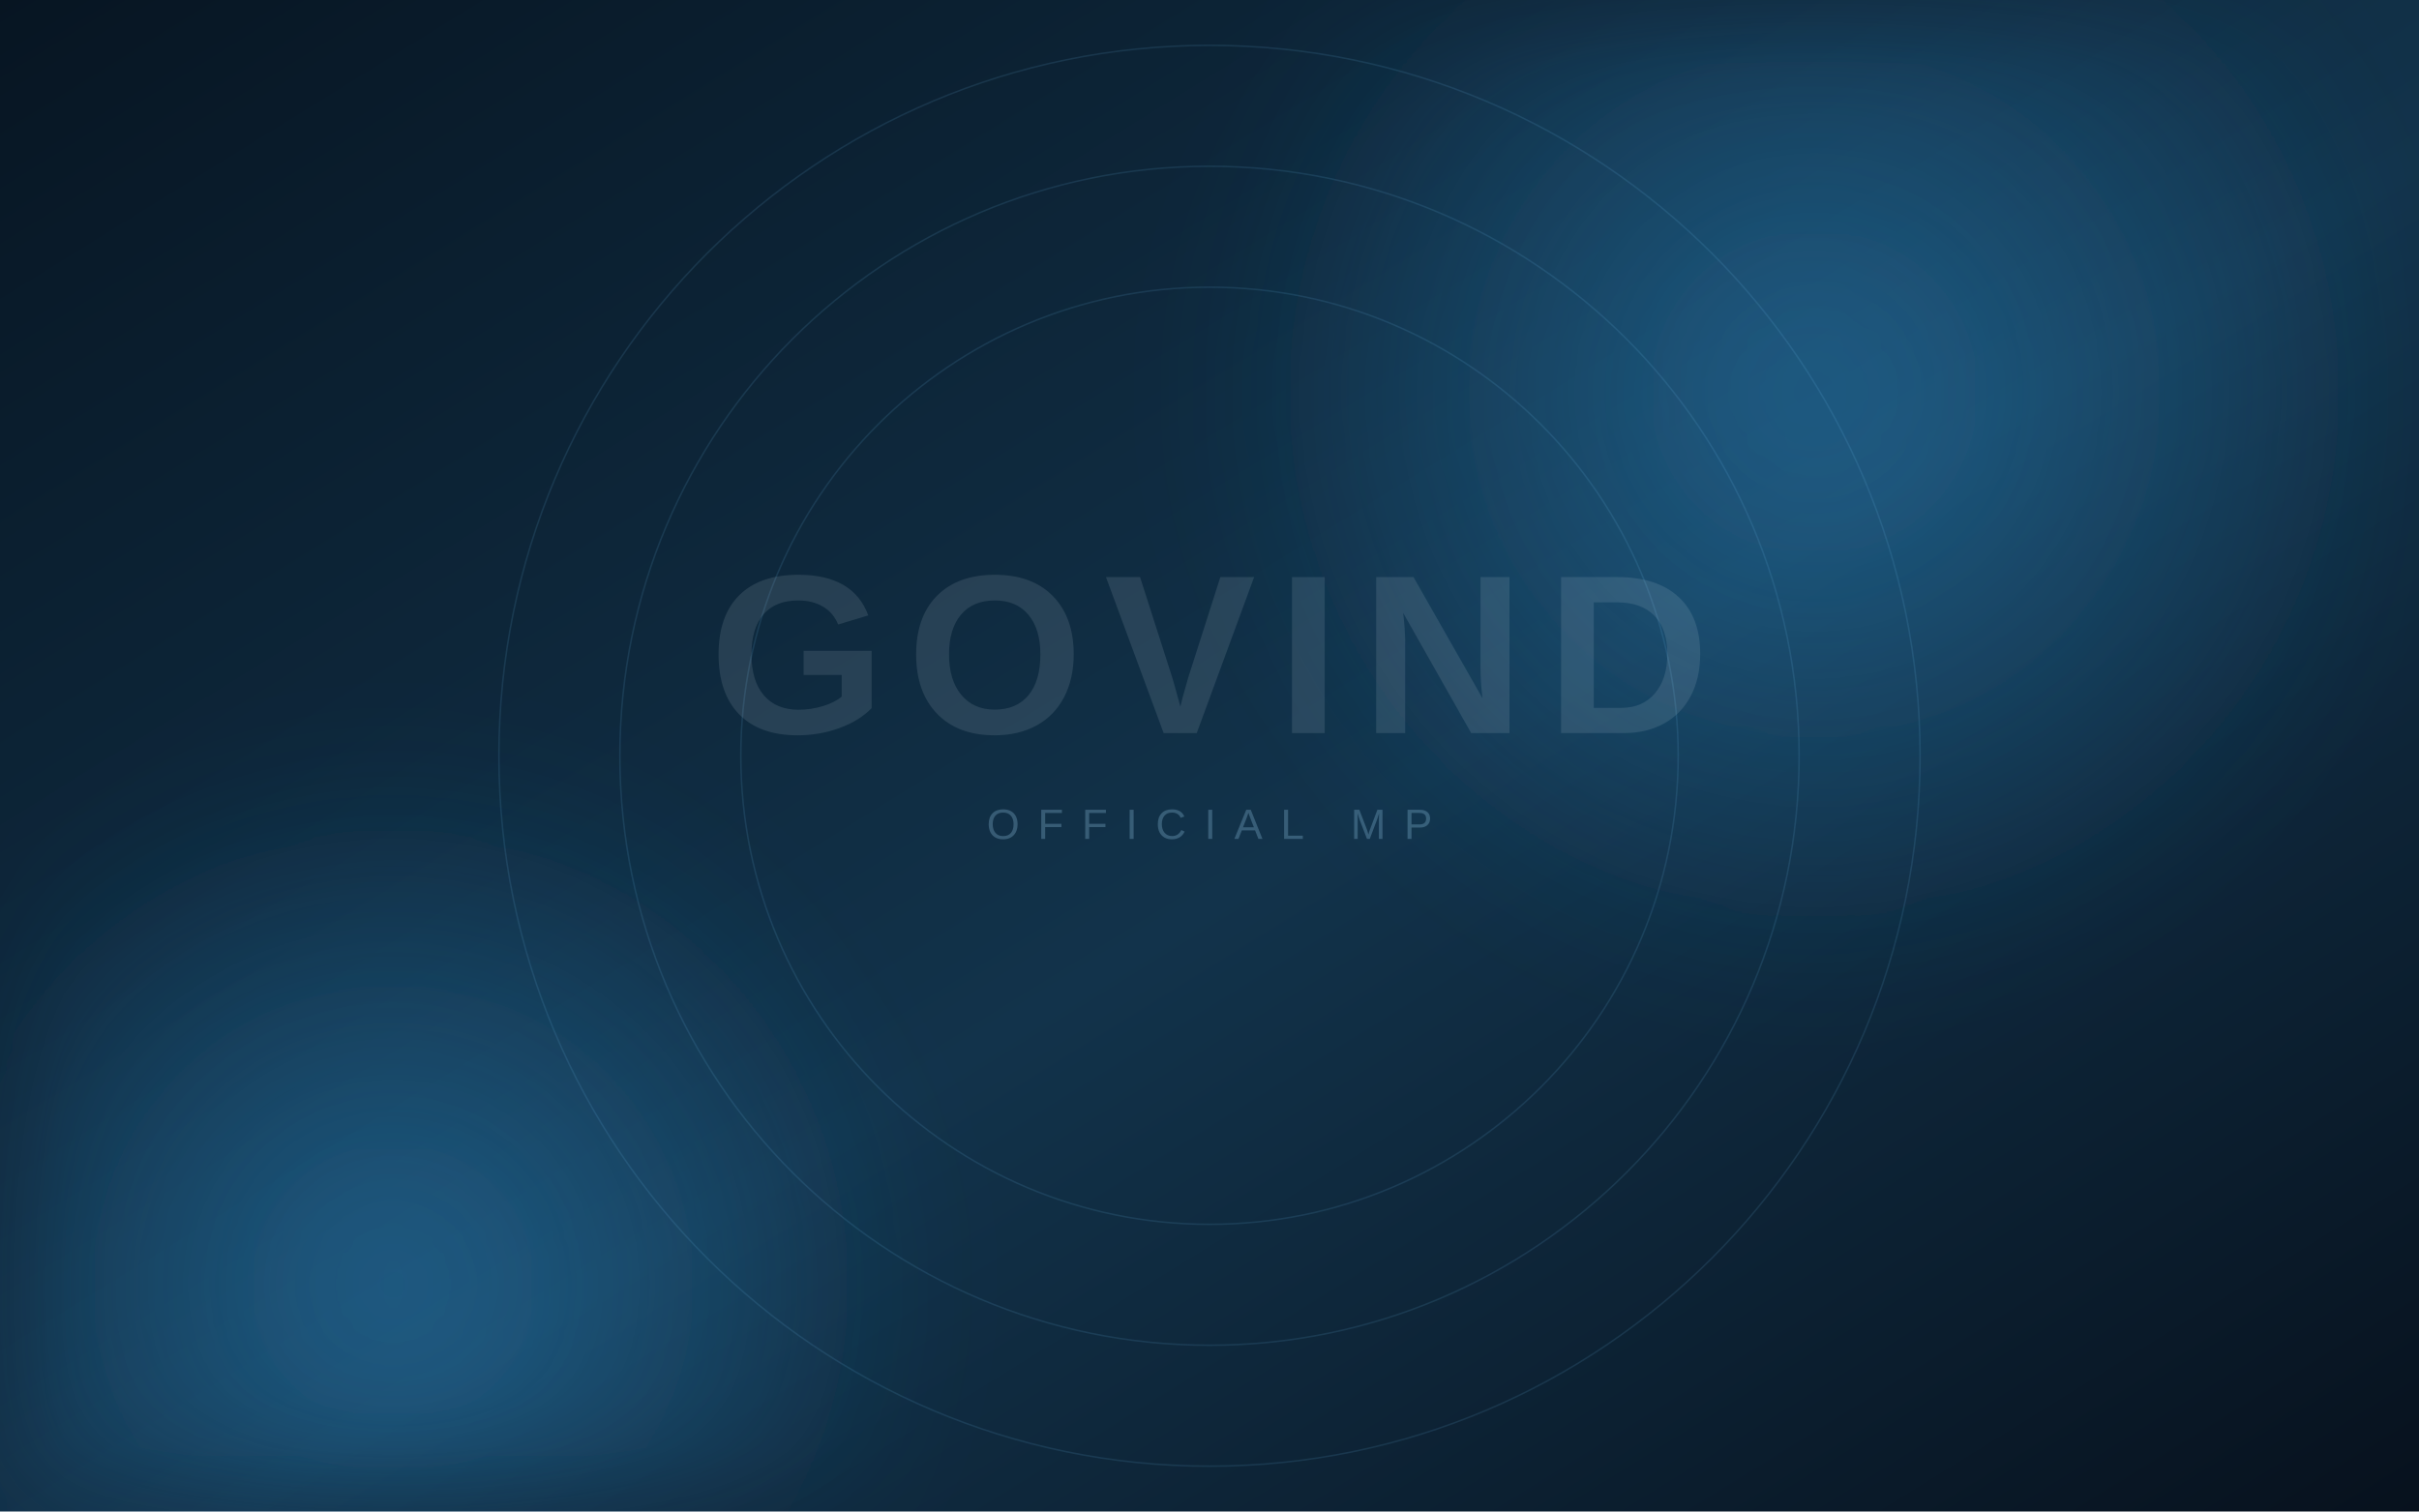
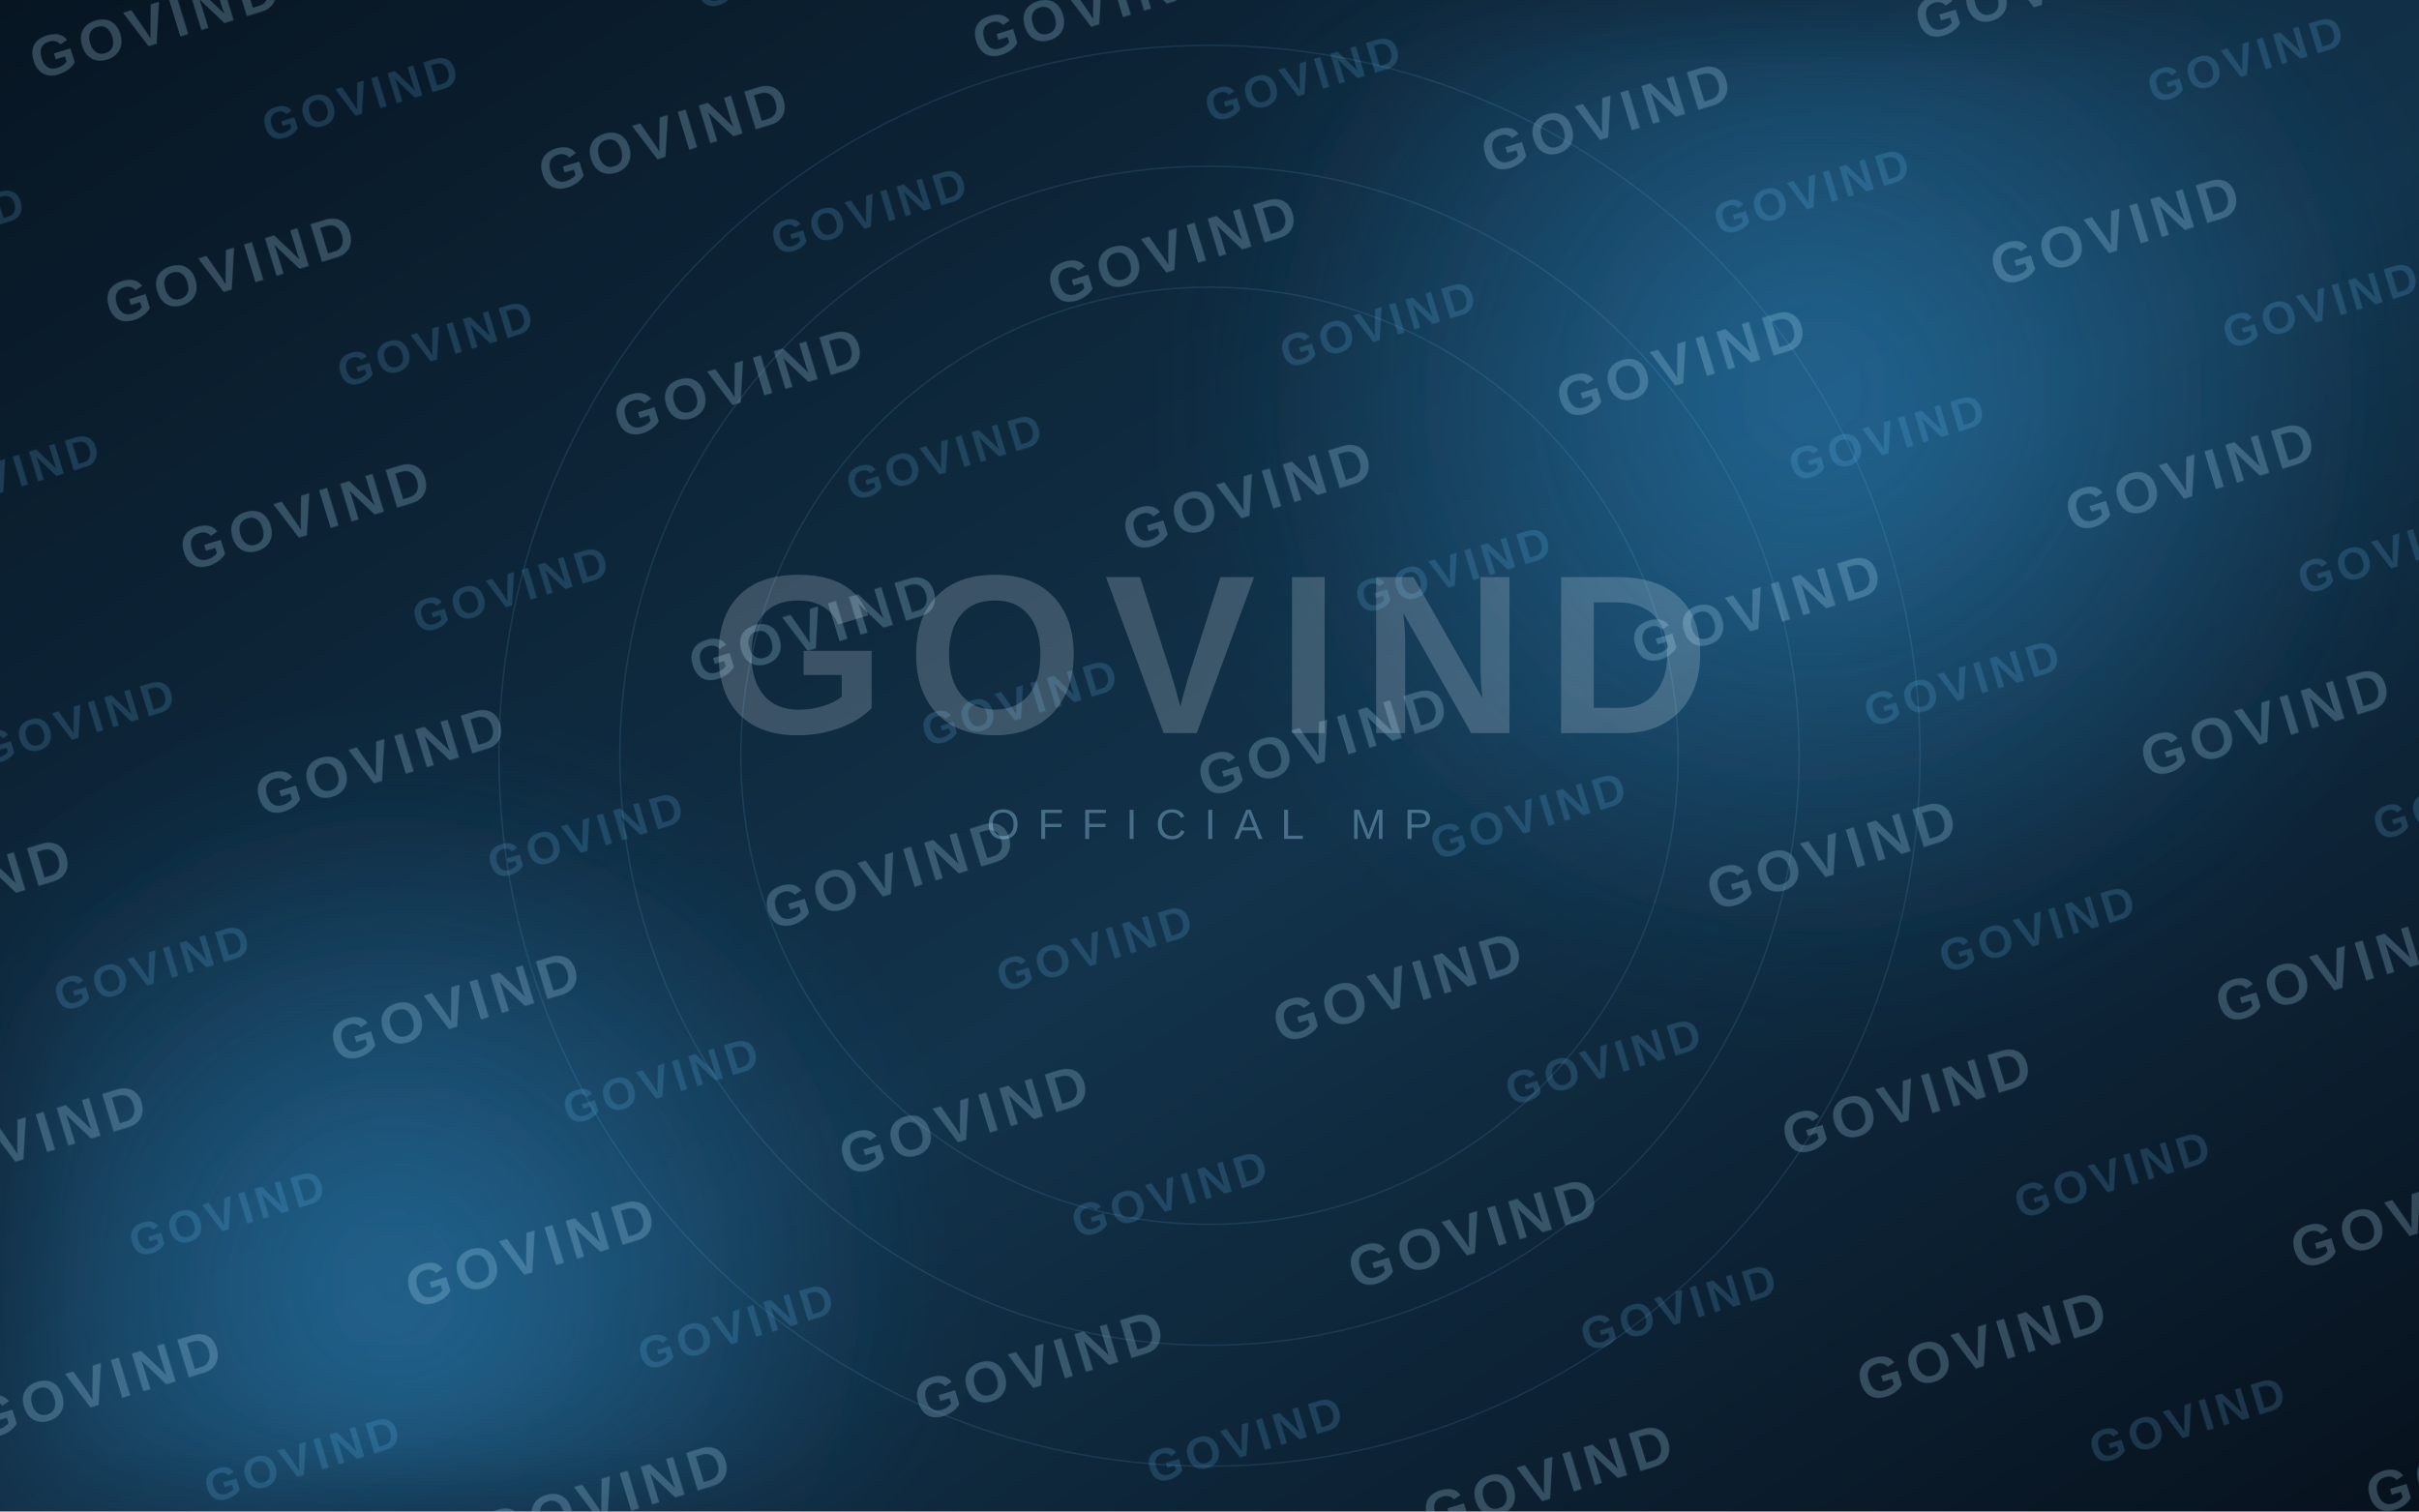
<svg xmlns="http://www.w3.org/2000/svg" width="1600" height="1000" viewBox="0 0 1600 1000">
  <defs>
    <linearGradient id="bg" x2="1" y2="1">
      <stop stop-color="#071522" />
      <stop offset=".55" stop-color="#12334b" />
      <stop offset="1" stop-color="#07111d" />
    </linearGradient>
    <radialGradient id="glow">
-       <stop stop-color="#329de0" stop-opacity=".42" />
+       <stop stop-color="#329de0" stop-opacity=".5" />
      <stop offset="1" stop-color="#329de0" stop-opacity="0" />
    </radialGradient>
    <filter id="blur">
      <feGaussianBlur stdDeviation="45" />
    </filter>
+     <pattern id="names" width="300" height="170" patternUnits="userSpaceOnUse" patternTransform="rotate(-17)">
+       <text x="8" y="58" font-family="Arial,sans-serif" font-size="38" font-weight="800" letter-spacing="4" fill="#b8e6ff" opacity=".24">GOVIND</text>
+       <text x="142" y="142" font-family="Arial,sans-serif" font-size="30" font-weight="700" letter-spacing="3" fill="#70caff" opacity=".18">GOVIND</text>
+     </pattern>
  </defs>
  <rect width="1600" height="1000" fill="url(#bg)" />
  <circle cx="1200" cy="260" r="400" fill="url(#glow)" filter="url(#blur)" />
  <circle cx="260" cy="850" r="350" fill="url(#glow)" filter="url(#blur)" />
+   <rect width="1600" height="1000" fill="url(#names)" />
  <g fill="none" stroke="#75caff" stroke-opacity=".12">
    <circle cx="800" cy="500" r="310" />
    <circle cx="800" cy="500" r="390" />
    <circle cx="800" cy="500" r="470" />
  </g>
-   <text x="800" y="485" text-anchor="middle" font-family="Arial,sans-serif" font-size="150" font-weight="800" letter-spacing="14" fill="#eaf7ff" opacity=".11">GOVIND</text>
-   <text x="800" y="555" text-anchor="middle" font-family="Arial,sans-serif" font-size="28" letter-spacing="12" fill="#a9dfff" opacity=".25">OFFICIAL MP</text>
+   <text x="800" y="485" text-anchor="middle" font-family="Arial,sans-serif" font-size="150" font-weight="800" letter-spacing="14" fill="#eaf7ff" opacity=".2">GOVIND</text>
+   <text x="800" y="555" text-anchor="middle" font-family="Arial,sans-serif" font-size="28" letter-spacing="12" fill="#a9dfff" opacity=".35">OFFICIAL MP</text>
</svg>
